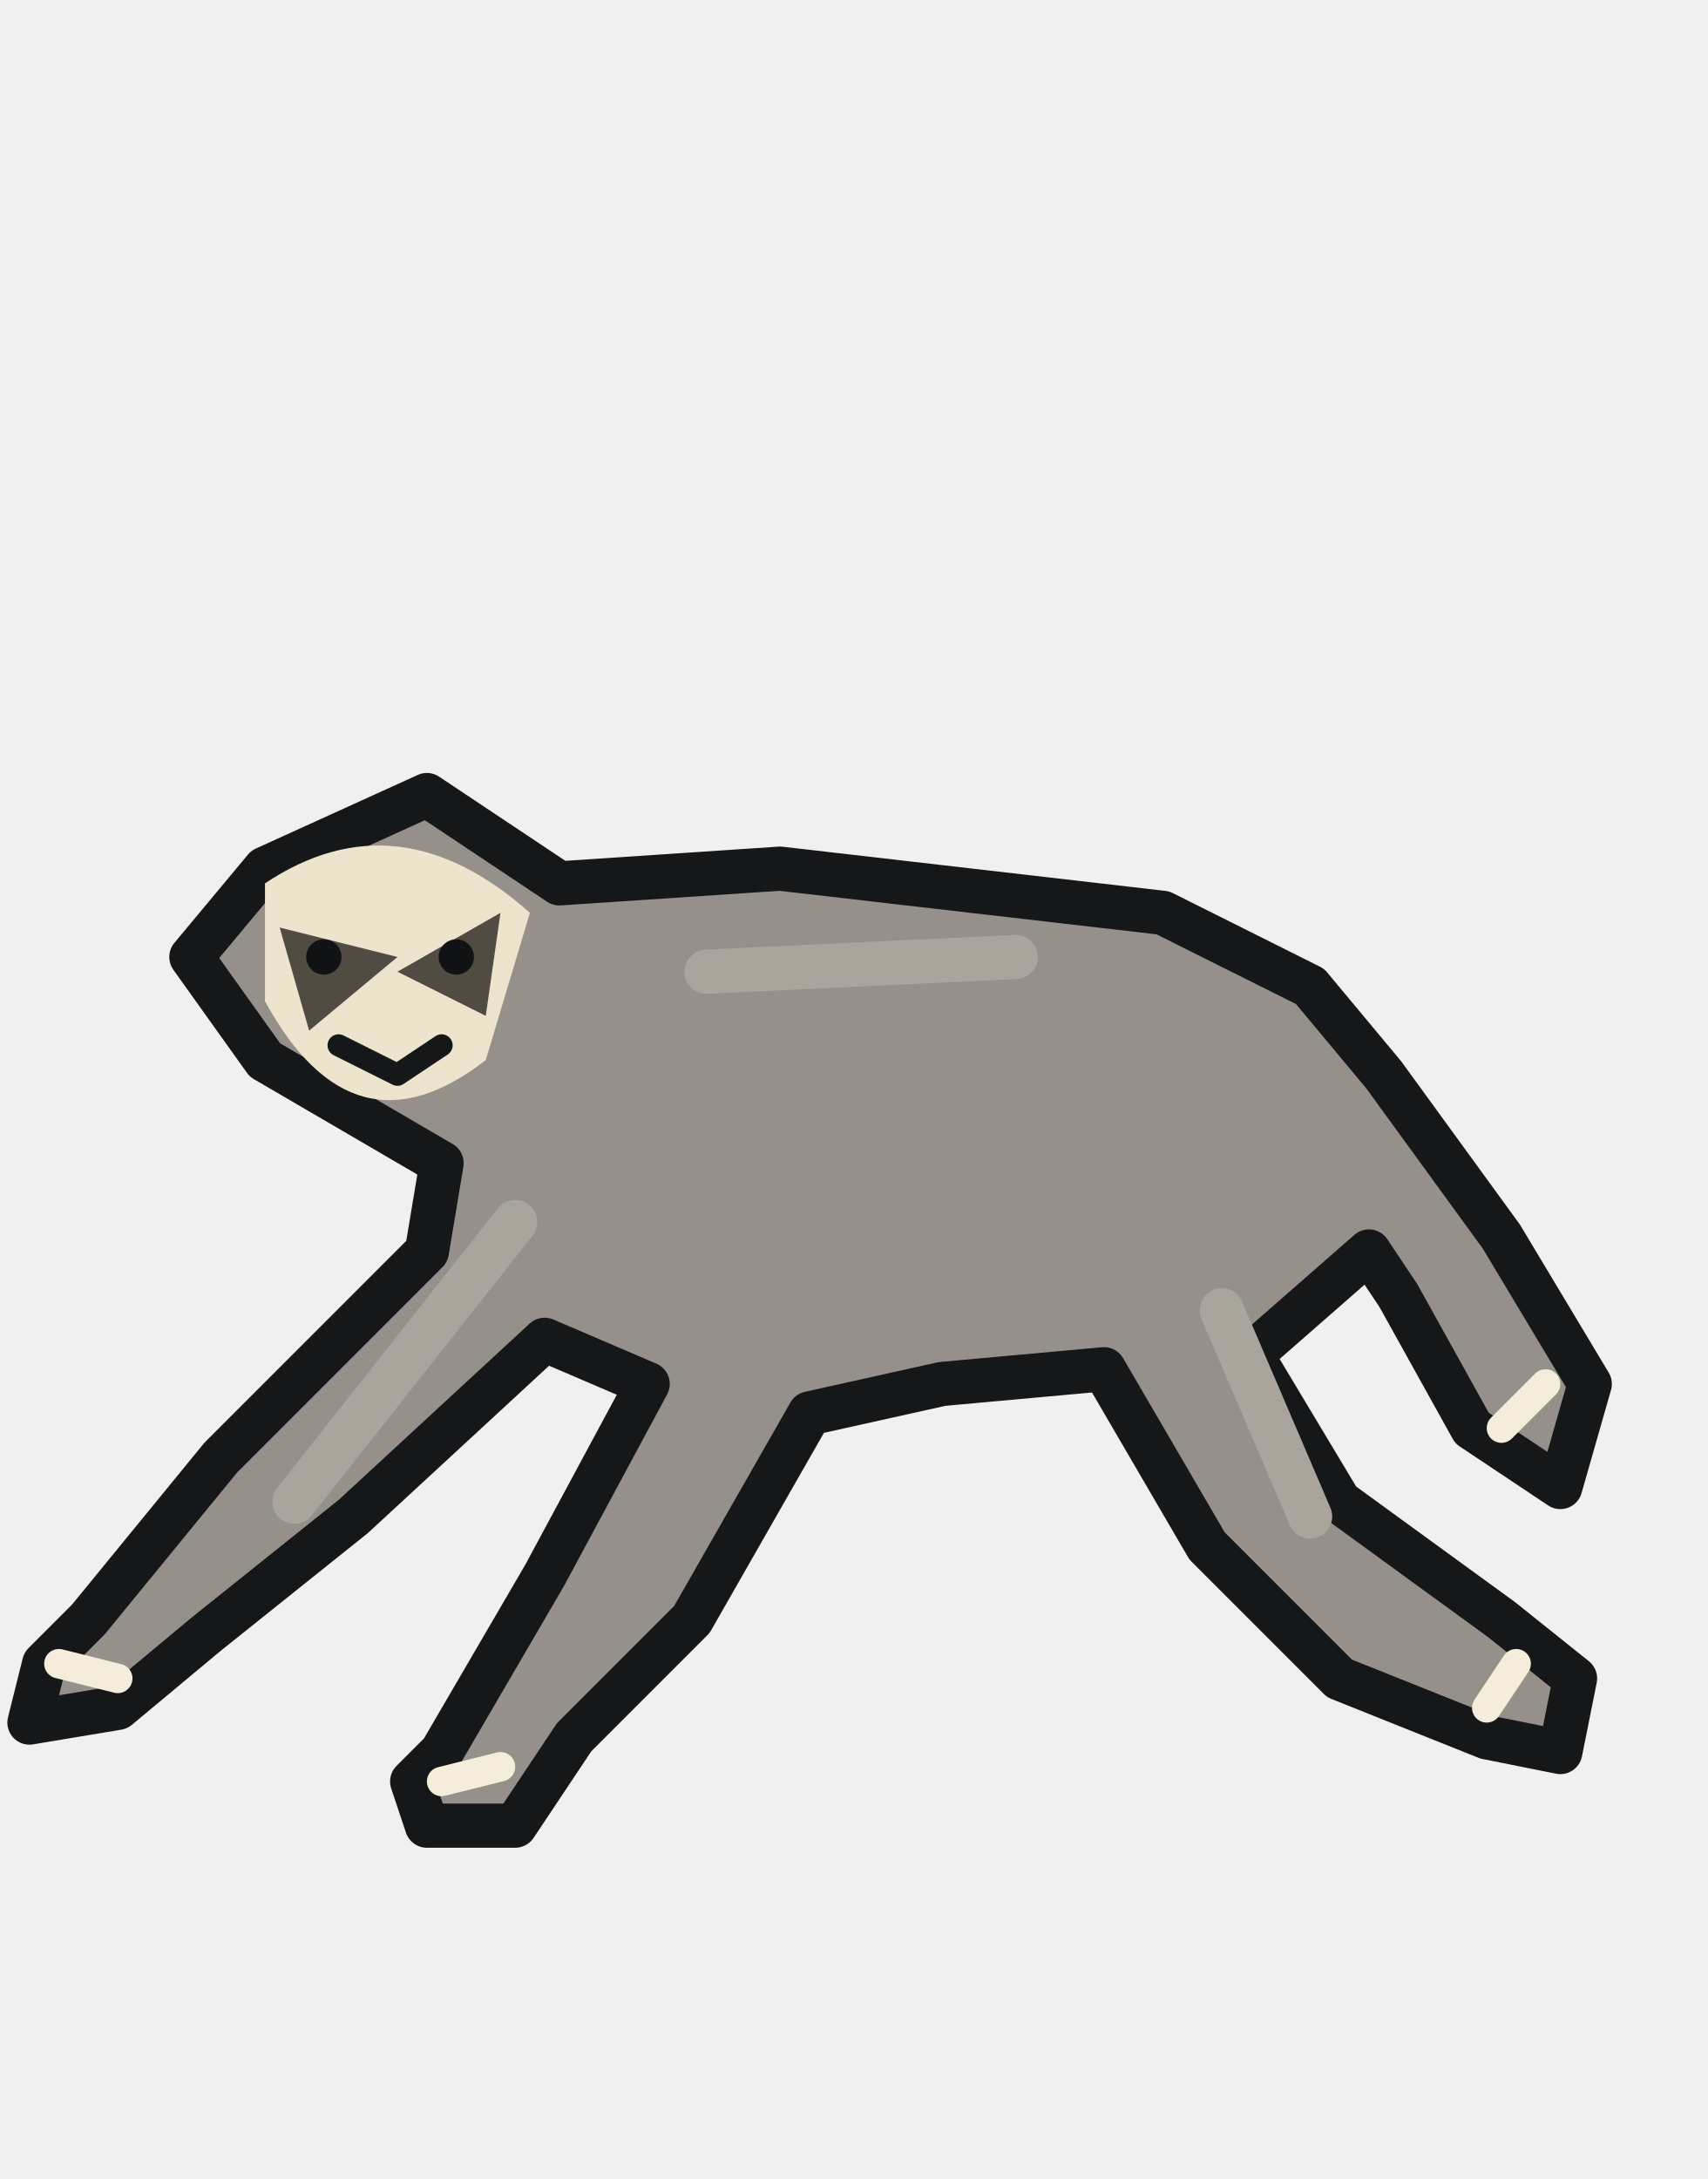
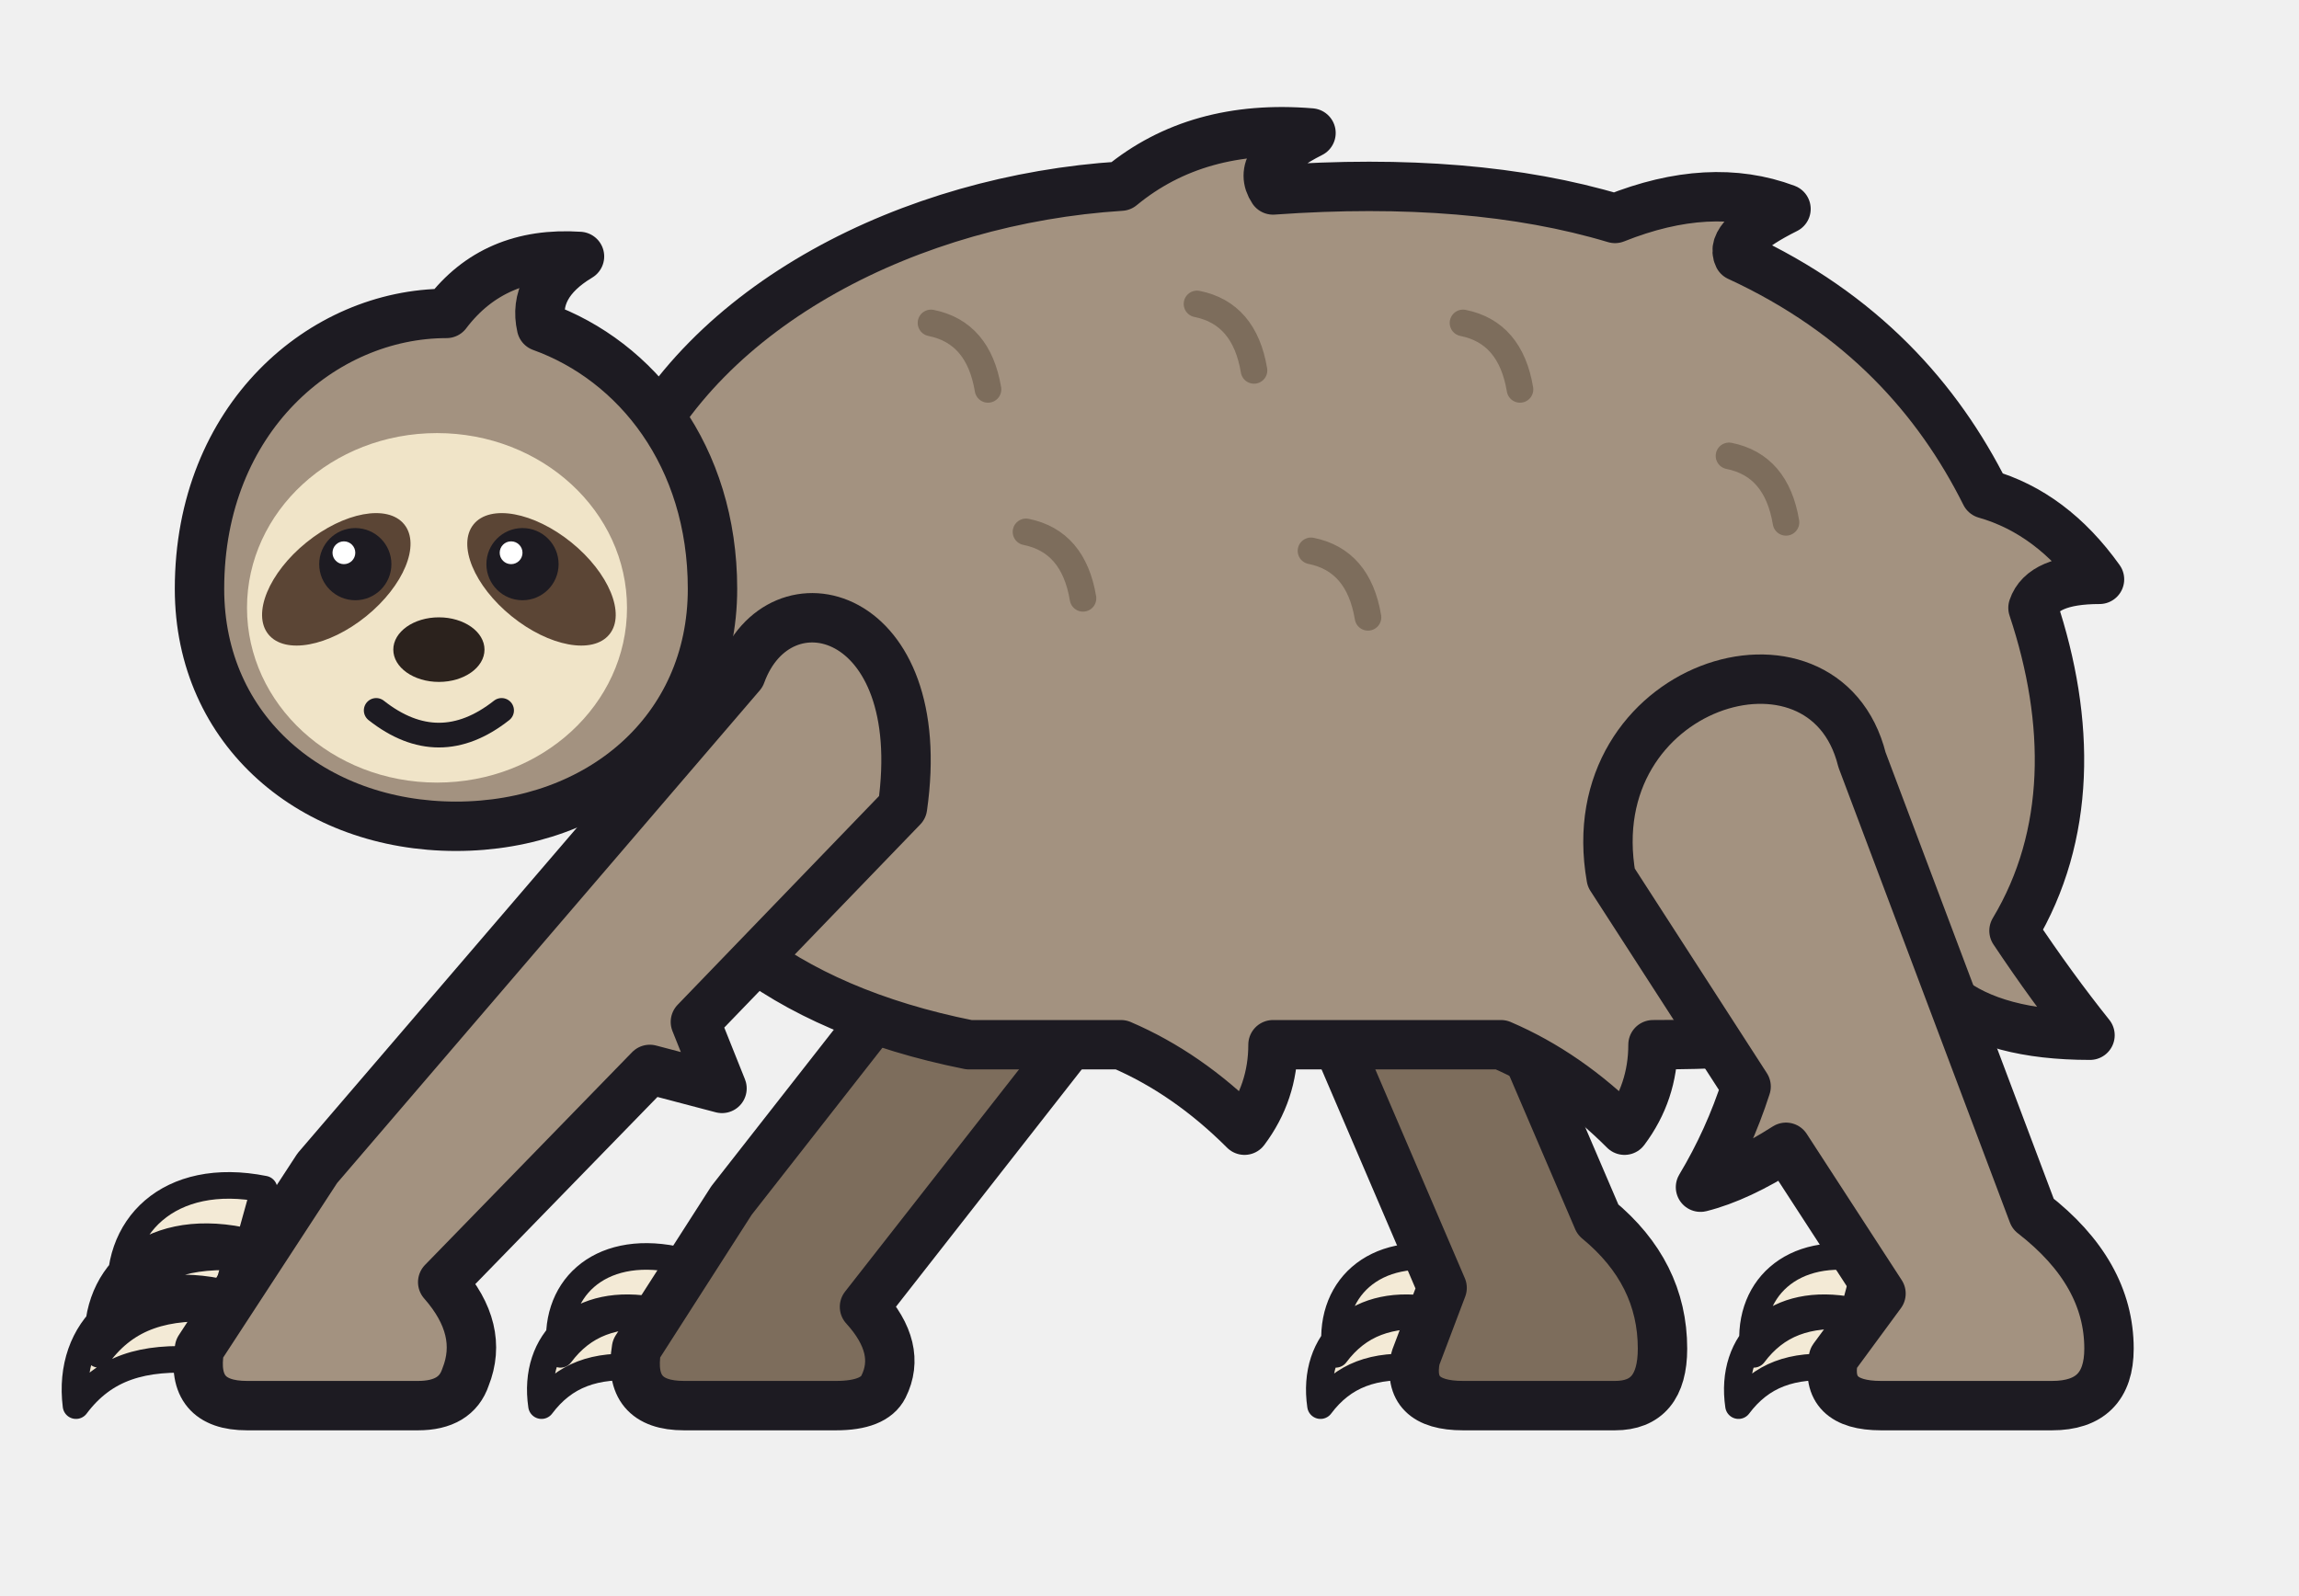
- <svg xmlns="http://www.w3.org/2000/svg" viewBox="-58 -82 116 148" role="img" aria-label="sloth toy cutout">
+ <svg xmlns="http://www.w3.org/2000/svg" viewBox="-63 -41 121 84" width="363" height="252" role="img" aria-label="Sloth toy cutout">
  <g>
-     <defs>
-       <clipPath id="clip-sloth">
-         <path d="M-40-23-29-28-20-22-5-23 21-20 31-15 36-9 44 2 50 12 48 19 42 15 37 6 35 3 27 10 33 20 44 28 49 32 48 37 43 36 33 32 24 23 17 11 6 12-3 14-11 28-19 36-23 42-29 42-30 39-28 37-21 25-14 12-21 9-34 21-44 29-50 34-56 35-55 31-52 28-43 17-29 3-28-3-40-10-45-17Z" />
-       </clipPath>
-     </defs>
-     <g stroke-linecap="round" stroke-linejoin="round">
-       <path d="M-40-23-29-28-20-22-5-23 21-20 31-15 36-9 44 2 50 12 48 19 42 15 37 6 35 3 27 10 33 20 44 28 49 32 48 37 43 36 33 32 24 23 17 11 6 12-3 14-11 28-19 36-23 42-29 42-30 39-28 37-21 25-14 12-21 9-34 21-44 29-50 34-56 35-55 31-52 28-43 17-29 3-28-3-40-10-45-17Z" fill="#95918a" stroke="#161719" stroke-width="3" />
-       <path d="M-40-22Q-31-28-22-20L-25-10Q-34-3-40-14Z" fill="#ede4ce" />
-       <path d="m-39-19 8 2-6 5m13-8-7 4 6 3" fill="#504b43" />
-       <circle cx="-36" cy="-17" r="1.2" fill="#111214" />
-       <circle cx="-27" cy="-17" r="1.2" fill="#111214" />
-       <path d="m-35-11 4 2 3-2" fill="none" stroke="#161719" stroke-width="1.5" />
-       <path d="M-10-16 11-17M-23 1-38 20M25 7 31 21" fill="none" stroke="#aaa59c" stroke-width="3" />
-       <path d="m-54 31 4 1m22 7 4-1m67-4 2-3m-1-16 3-3" stroke="#f4eddb" stroke-width="2" />
+     <g stroke="#1d1b22" stroke-linecap="round" stroke-linejoin="round">
+       <path d="M-28.5 28c-4-.8-6.5 1.6-6 5 1.2-1.6 2.8-2.2 5.2-2zM-27.5 25.3c-4-.8-6.5 1.6-6 5 1.2-1.6 2.8-2.2 5.2-2zM12.5 28c-4-.8-6.5 1.6-6 5 1.2-1.6 2.8-2.2 5.2-2zM13.3 25.3c-4-.8-6.5 1.6-6 5 1.2-1.6 2.8-2.2 5.2-2z" fill="#f3ead6" stroke-width="1.4" />
+       <path d="M-6.5-.8.5 4.8-17.5 27.8Q-15.5 30-16.5 32Q-17 33-19 33H-27Q-30 33-29.5 30L-24.5 22.2ZM3.9 5.8 12.1 2.2 21.1 23.2Q24.5 26 24.5 30Q24.5 33 22 33H14Q11 33 11.5 30.5L12.9 26.8Z" fill="#7d6d5c" stroke-width="2.6" />
+       <path d="M-30-16C-26-25-15-30.5-4-31.2Q0-34.5 6-34Q3-32.5 4-31C11-31.5 17-31 22-29.5Q27-31.5 31-30Q28-28.5 28.5-27.5C35-24.5 39-20 41.5-15Q45-14 47.5-10.5Q44.5-10.5 44-9C46-3 46 3 43 8Q45 11 47 13.5Q42 13.5 39.5 11.5C35 13.5 30 14 24 14Q24 16.5 22.5 18.5Q19.5 15.5 16 14H4Q4 16.5 2.5 18.5Q-.5 15.5-4 14H-12C-22 12-28 7-30 0Z" fill="#a39280" stroke-width="2.6" />
+       <path d="M-14-24q2.5.5 3 3.5M0-25q2.5.5 3 3.5M14-24q2.5.5 3 3.5M28-17q2.5.5 3 3.5M6-12q2.5.5 3 3.5M-9-13q2.5.5 3 3.5" fill="none" stroke="#7d6d5c" stroke-width="1.4" />
+       <path d="M34.5 28c-4-.8-6.5 1.6-6 5 1.2-1.6 2.8-2.2 5.2-2zM35.3 25.3c-4-.8-6.5 1.6-6 5 1.2-1.6 2.8-2.2 5.2-2z" fill="#f3ead6" stroke-width="1.4" />
+       <path d="M21.8 5.2C20-5 33-9 35-1L44 22.9Q48 26 48 30Q48 33 45 33H36Q33 33 33.5 30.5L36 27.1 31 19.4Q28.5 21 26.5 21.5Q28 19 28.9 16.2Z" fill="#a39280" stroke-width="2.6" />
+       <path d="M-51.5 27c-5-1-8 2-7.5 6 1.5-2 3.5-2.6 6.5-2.4zM-50.3 24.3c-5-1-8 2-7.5 6 1.5-2 3.5-2.6 6.5-2.4zM-49.1 21.6c-5-1-8 2-7.5 6 1.5-2 3.5-2.6 6.5-2.4z" fill="#f3ead6" stroke-width="1.4" />
+       <path d="M-24-5.5C-22-11-14-9-15.5 1.5L-26.4 12.8-25 16.3-28.8 15.3-39.7 26.5Q-37.5 29-38.5 31.5Q-39 33-41 33H-50Q-53 33-52.5 30L-46.3 20.5Z" fill="#a39280" stroke-width="2.6" />
+       <path d="M-52.5-10C-52.5-19-46-24.5-39.5-24.5Q-37-27.8-32.5-27.5Q-35-26-34.5-23.8C-29.5-22-25.5-17-25.5-10C-25.5-2.5-31.5 2.5-39 2.5C-46.5 2.5-52.5-2.5-52.5-10Z" fill="#a39280" stroke-width="2.6" />
+       <ellipse cx="-40" cy="-9" rx="10" ry="9.2" fill="#f0e4c8" stroke="none" />
+       <g fill="#5b4535" stroke="none">
+         <ellipse cx="-45.3" cy="-10.5" rx="4.6" ry="2.5" transform="rotate(-39 -45.3 -10.5)" />
+         <ellipse cx="-34.5" cy="-10.5" rx="4.6" ry="2.5" transform="rotate(39 -34.5 -10.5)" />
+       </g>
+       <g stroke="none">
+         <circle cx="-44.3" cy="-11.3" r="1.9" fill="#1d1b22" />
+         <circle cx="-35.5" cy="-11.3" r="1.9" fill="#1d1b22" />
+         <circle cx="-44.9" cy="-11.9" r=".6" fill="#fff" />
+         <circle cx="-36.1" cy="-11.9" r=".6" fill="#fff" />
+         <ellipse cx="-39.9" cy="-6.8" rx="2.4" ry="1.7" fill="#2b221d" />
+       </g>
+       <path d="M-43.2-3.6Q-39.9-1-36.6-3.6" fill="none" stroke-width="1.3" />
    </g>
  </g>
</svg>
